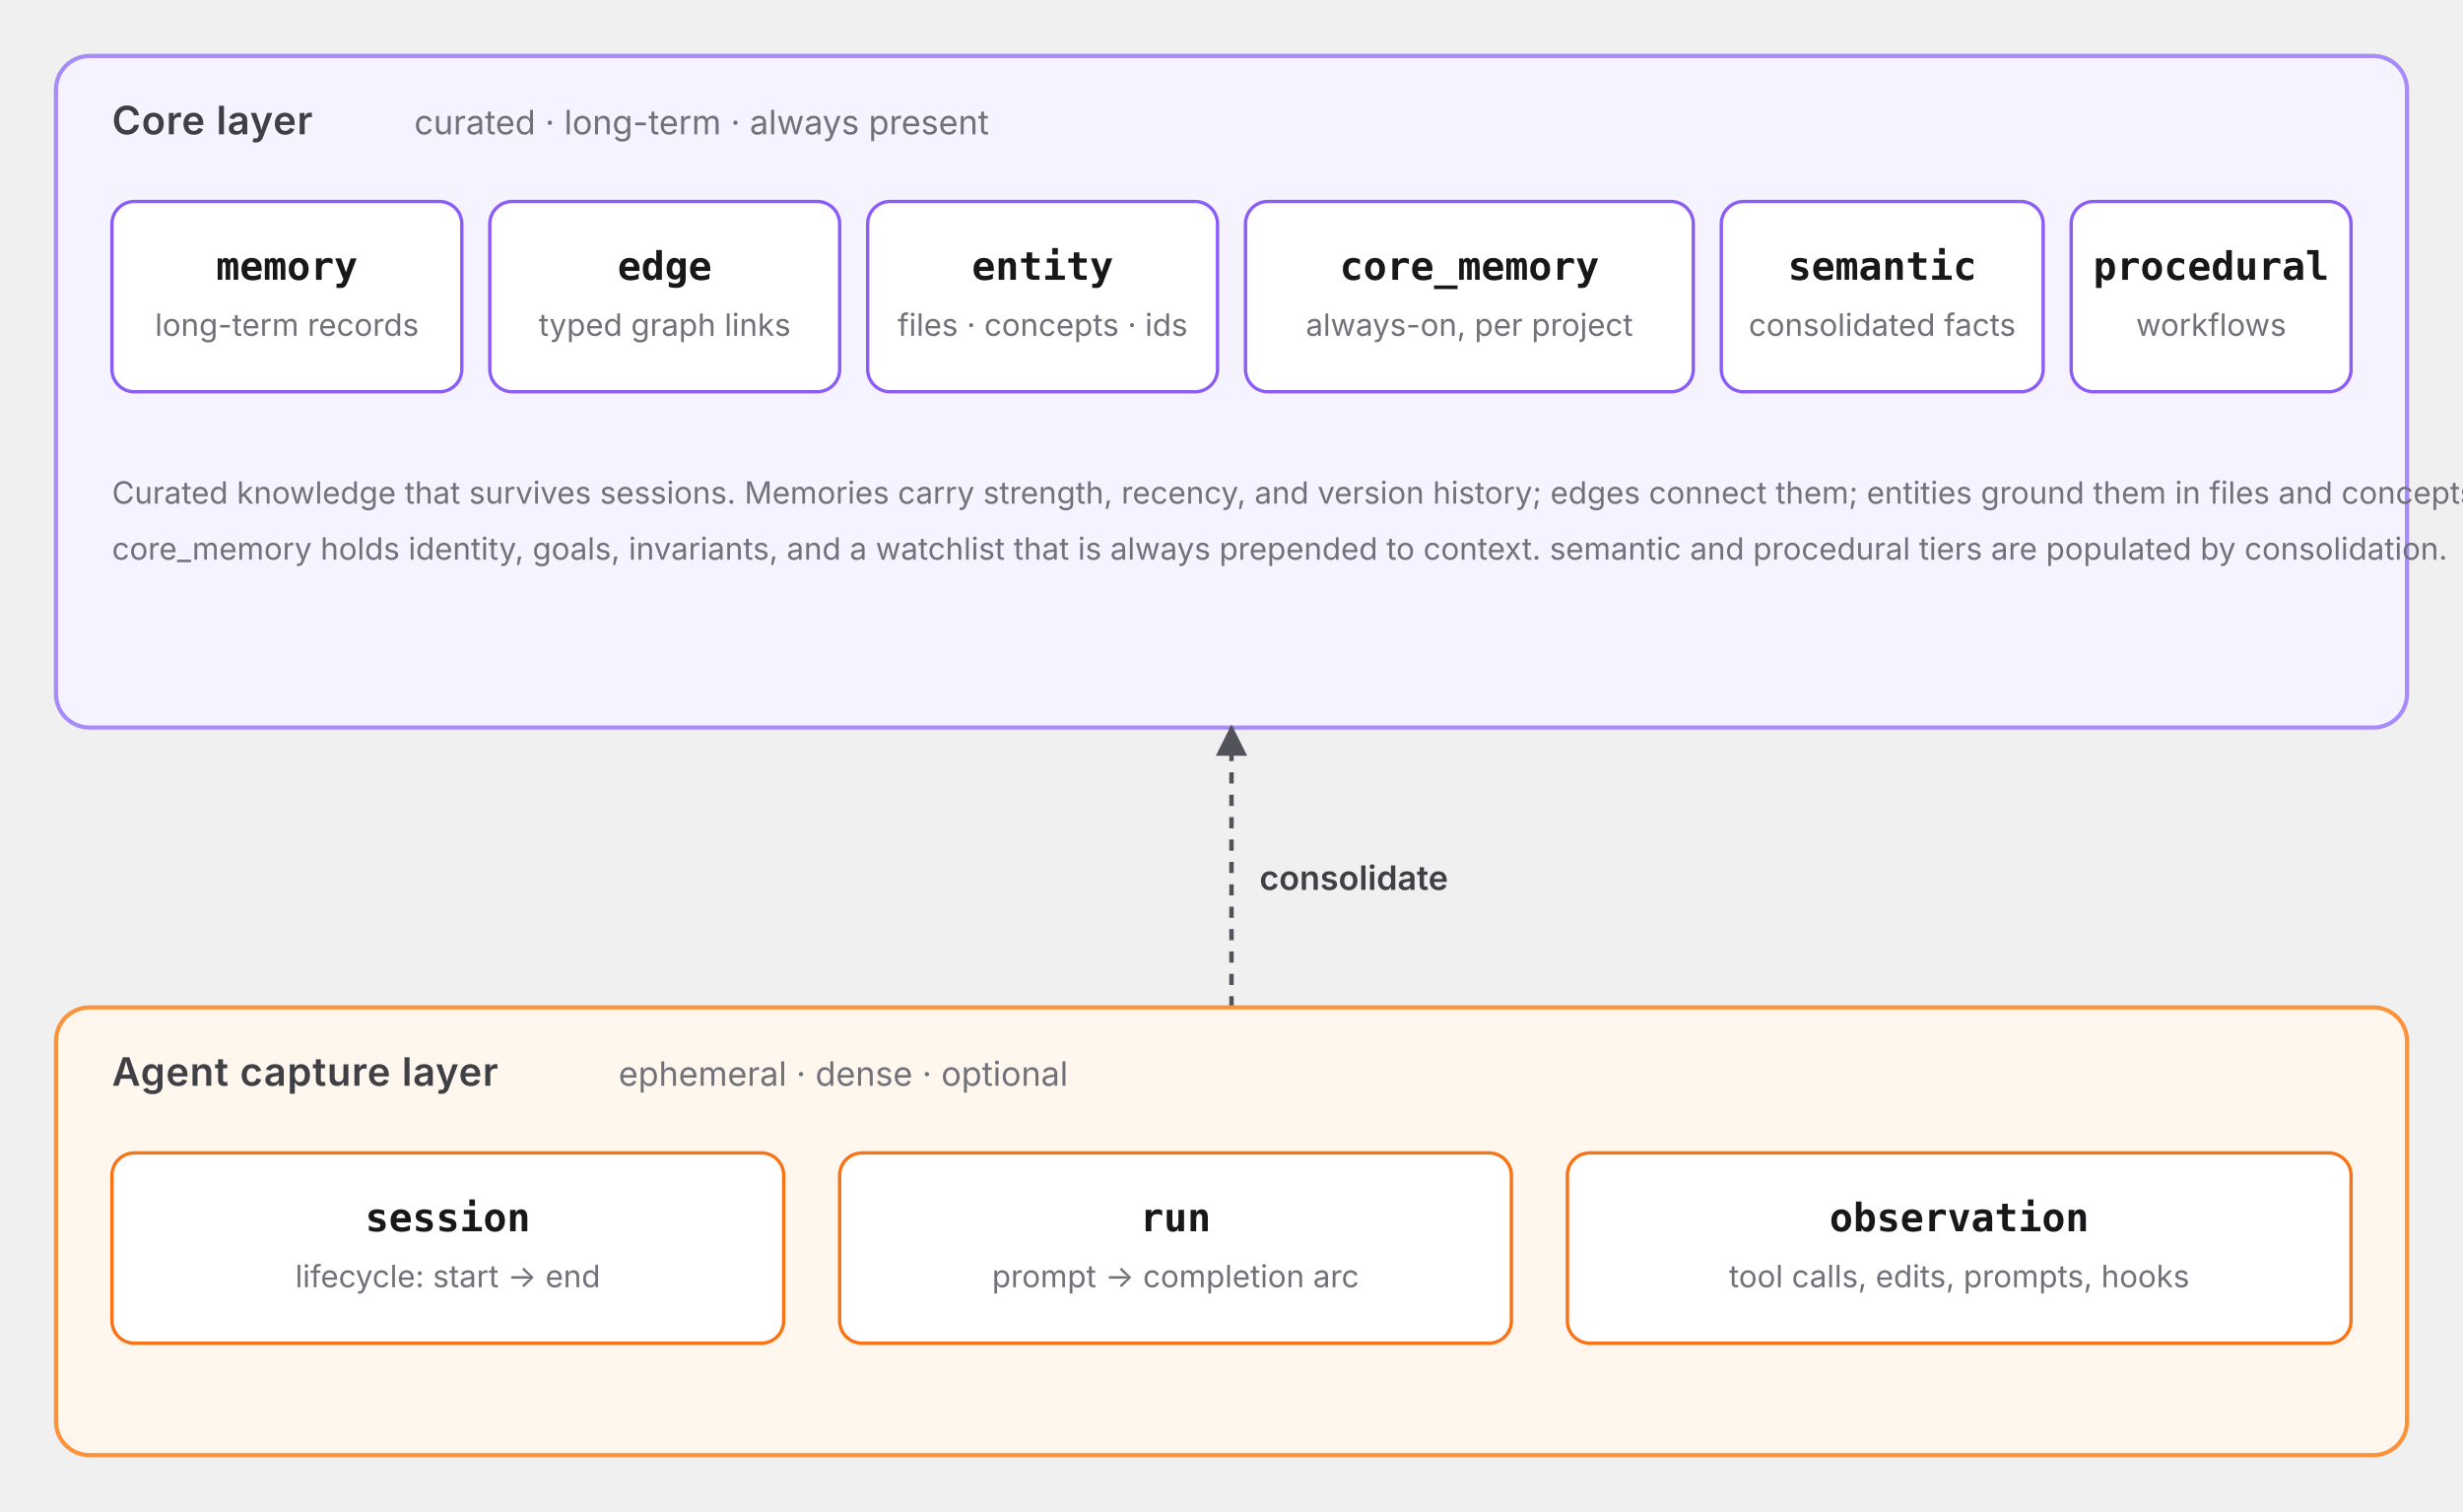
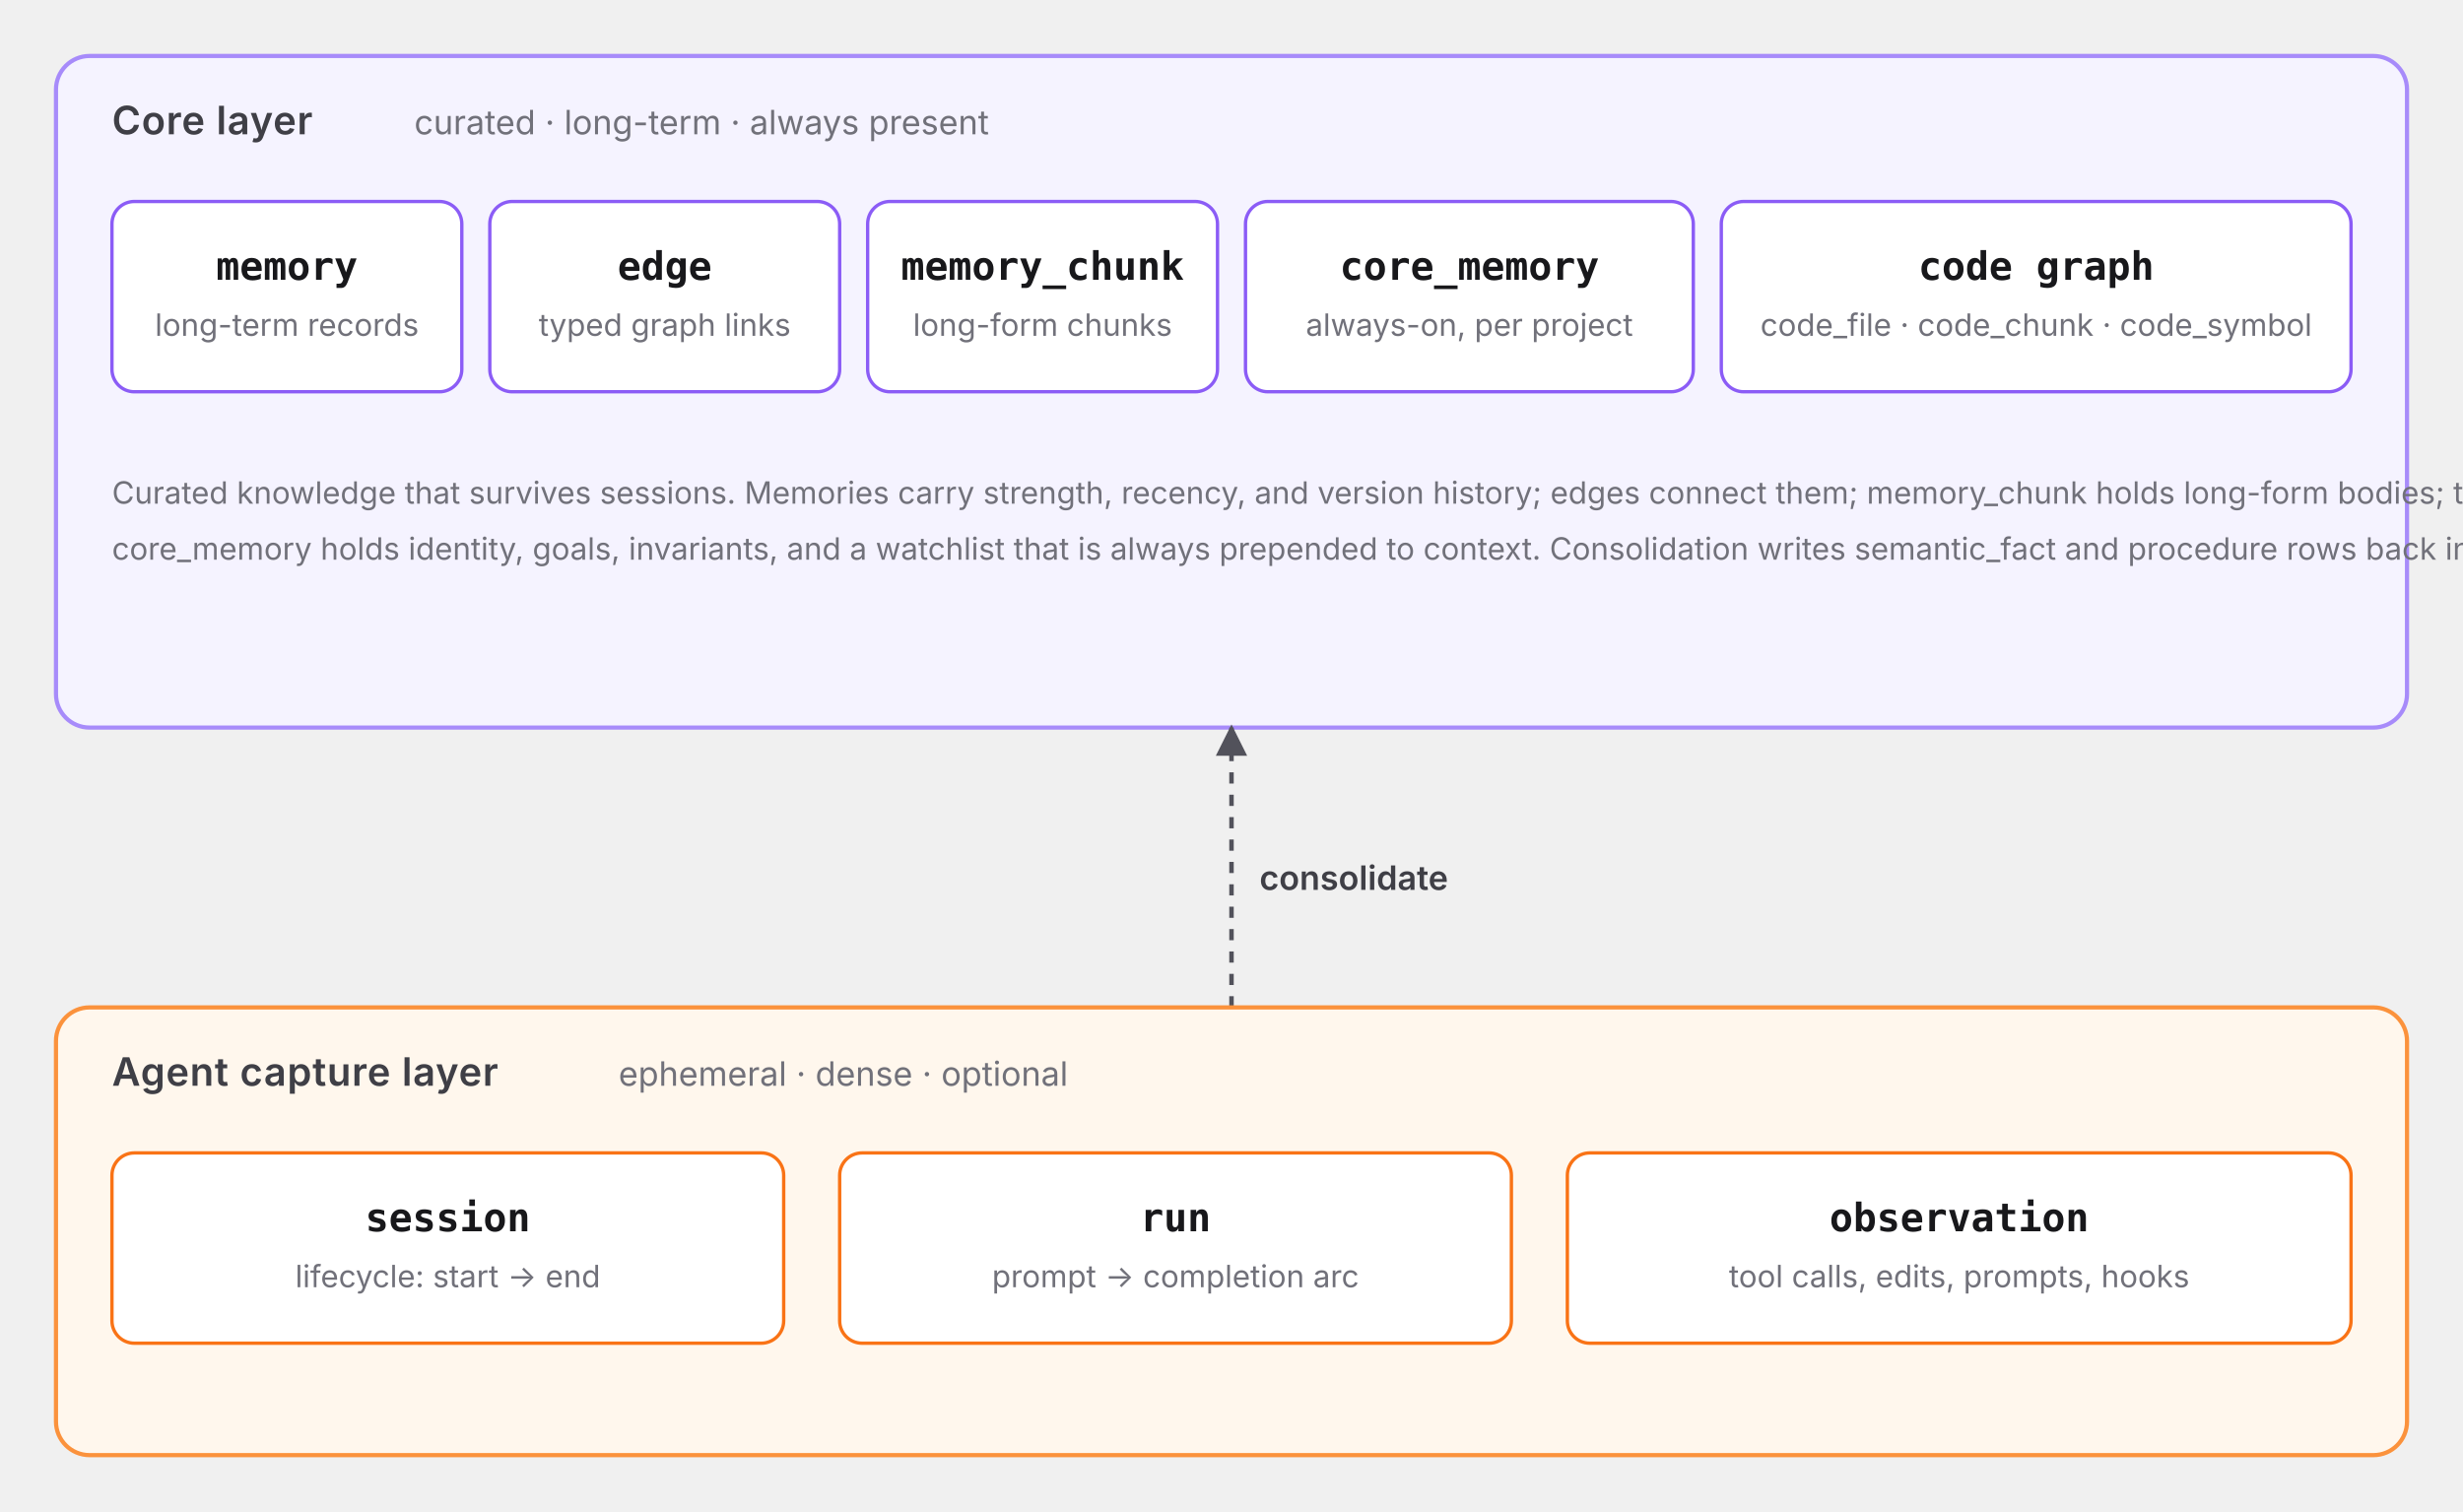
<svg xmlns="http://www.w3.org/2000/svg" viewBox="0 0 880 540" font-family="ui-sans-serif, system-ui, -apple-system, Segoe UI, sans-serif">
  <defs>
    <style>
      .layer { fill: #fafafa; stroke: #d4d4d8; stroke-width: 1.5; }
      .layer-core { fill: #f5f3ff; stroke: #a78bfa; }
      .layer-capture { fill: #fff7ed; stroke: #fb923c; }
      .layer-label { font-size: 14px; font-weight: 600; fill: #3f3f46; letter-spacing: 0.02em; text-transform: uppercase; }
      .layer-sub { font-size: 12px; fill: #71717a; }
      .node { fill: #ffffff; stroke: #d4d4d8; stroke-width: 1.2; }
      .node-core { stroke: #8b5cf6; }
      .node-capture { stroke: #f97316; }
      .node-name { font-size: 14px; font-weight: 600; fill: #18181b; font-family: ui-monospace, SFMono-Regular, Menlo, monospace; }
      .node-desc { font-size: 11px; fill: #71717a; }
      .arrow { stroke: #52525b; stroke-width: 1.6; fill: none; }
      .arrow-label { font-size: 12px; font-weight: 600; fill: #3f3f46; }
    </style>
    <marker id="arrowhead" viewBox="0 0 10 10" refX="9" refY="5" markerWidth="7" markerHeight="7" orient="auto-start-reverse">
      <path d="M0,0 L10,5 L0,10 z" fill="#52525b" />
    </marker>
  </defs>
  <rect class="layer layer-core" x="20" y="20" width="840" height="240" rx="12" />
  <text class="layer-label" x="40" y="48">Core layer</text>
  <text class="layer-sub" x="148" y="48">curated · long-term · always present</text>
  <g>
    <rect class="node node-core" x="40" y="72" width="125" height="68" rx="8" />
    <text class="node-name" x="102.5" y="100" text-anchor="middle">memory</text>
    <text class="node-desc" x="102.5" y="120" text-anchor="middle">long-term records</text>
  </g>
  <g>
    <rect class="node node-core" x="175" y="72" width="125" height="68" rx="8" />
    <text class="node-name" x="237.5" y="100" text-anchor="middle">edge</text>
    <text class="node-desc" x="237.5" y="120" text-anchor="middle">typed graph links</text>
  </g>
  <g>
    <rect class="node node-core" x="310" y="72" width="125" height="68" rx="8" />
-     <text class="node-name" x="372.5" y="100" text-anchor="middle">entity</text>
-     <text class="node-desc" x="372.5" y="120" text-anchor="middle">files · concepts · ids</text>
+     <text class="node-name" x="372.5" y="100" text-anchor="middle">memory_chunk</text>
+     <text class="node-desc" x="372.5" y="120" text-anchor="middle">long-form chunks</text>
  </g>
  <g>
    <rect class="node node-core" x="445" y="72" width="160" height="68" rx="8" />
    <text class="node-name" x="525" y="100" text-anchor="middle">core_memory</text>
    <text class="node-desc" x="525" y="120" text-anchor="middle">always-on, per project</text>
  </g>
  <g>
-     <rect class="node node-core" x="615" y="72" width="115" height="68" rx="8" />
-     <text class="node-name" x="672.5" y="100" text-anchor="middle">semantic</text>
-     <text class="node-desc" x="672.5" y="120" text-anchor="middle">consolidated facts</text>
+     <rect class="node node-core" x="615" y="72" width="225" height="68" rx="8" />
+     <text class="node-name" x="727.5" y="100" text-anchor="middle">code graph</text>
+     <text class="node-desc" x="727.5" y="120" text-anchor="middle">code_file · code_chunk · code_symbol</text>
  </g>
-   <g>
-     <rect class="node node-core" x="740" y="72" width="100" height="68" rx="8" />
-     <text class="node-name" x="790" y="100" text-anchor="middle">procedural</text>
-     <text class="node-desc" x="790" y="120" text-anchor="middle">workflows</text>
-   </g>
-   <text class="node-desc" x="40" y="180" font-size="13">Curated knowledge that survives sessions. Memories carry strength, recency, and version history; edges connect them; entities ground them in files and concepts.</text>
-   <text class="node-desc" x="40" y="200" font-size="13">core_memory holds identity, goals, invariants, and a watchlist that is always prepended to context. semantic and procedural tiers are populated by consolidation.</text>
+   <text class="node-desc" x="40" y="180" font-size="13">Curated knowledge that survives sessions. Memories carry strength, recency, and version history; edges connect them; memory_chunk holds long-form bodies; the code graph grounds them in files and symbols.</text>
+   <text class="node-desc" x="40" y="200" font-size="13">core_memory holds identity, goals, invariants, and a watchlist that is always prepended to context. Consolidation writes semantic_fact and procedure rows back into memory (not separate tables).</text>
  <path class="arrow" d="M 440 360 C 440 320, 440 290, 440 260" marker-end="url(#arrowhead)" stroke-dasharray="4 4" />
  <text class="arrow-label" x="450" y="318">consolidate</text>
  <rect class="layer layer-capture" x="20" y="360" width="840" height="160" rx="12" />
  <text class="layer-label" x="40" y="388">Agent capture layer</text>
  <text class="layer-sub" x="221" y="388">ephemeral · dense · optional</text>
  <g>
    <rect class="node node-capture" x="40" y="412" width="240" height="68" rx="8" />
    <text class="node-name" x="160" y="440" text-anchor="middle">session</text>
    <text class="node-desc" x="160" y="460" text-anchor="middle">lifecycle: start → end</text>
  </g>
  <g>
    <rect class="node node-capture" x="300" y="412" width="240" height="68" rx="8" />
    <text class="node-name" x="420" y="440" text-anchor="middle">run</text>
    <text class="node-desc" x="420" y="460" text-anchor="middle">prompt → completion arc</text>
  </g>
  <g>
    <rect class="node node-capture" x="560" y="412" width="280" height="68" rx="8" />
    <text class="node-name" x="700" y="440" text-anchor="middle">observation</text>
    <text class="node-desc" x="700" y="460" text-anchor="middle">tool calls, edits, prompts, hooks</text>
  </g>
</svg>
